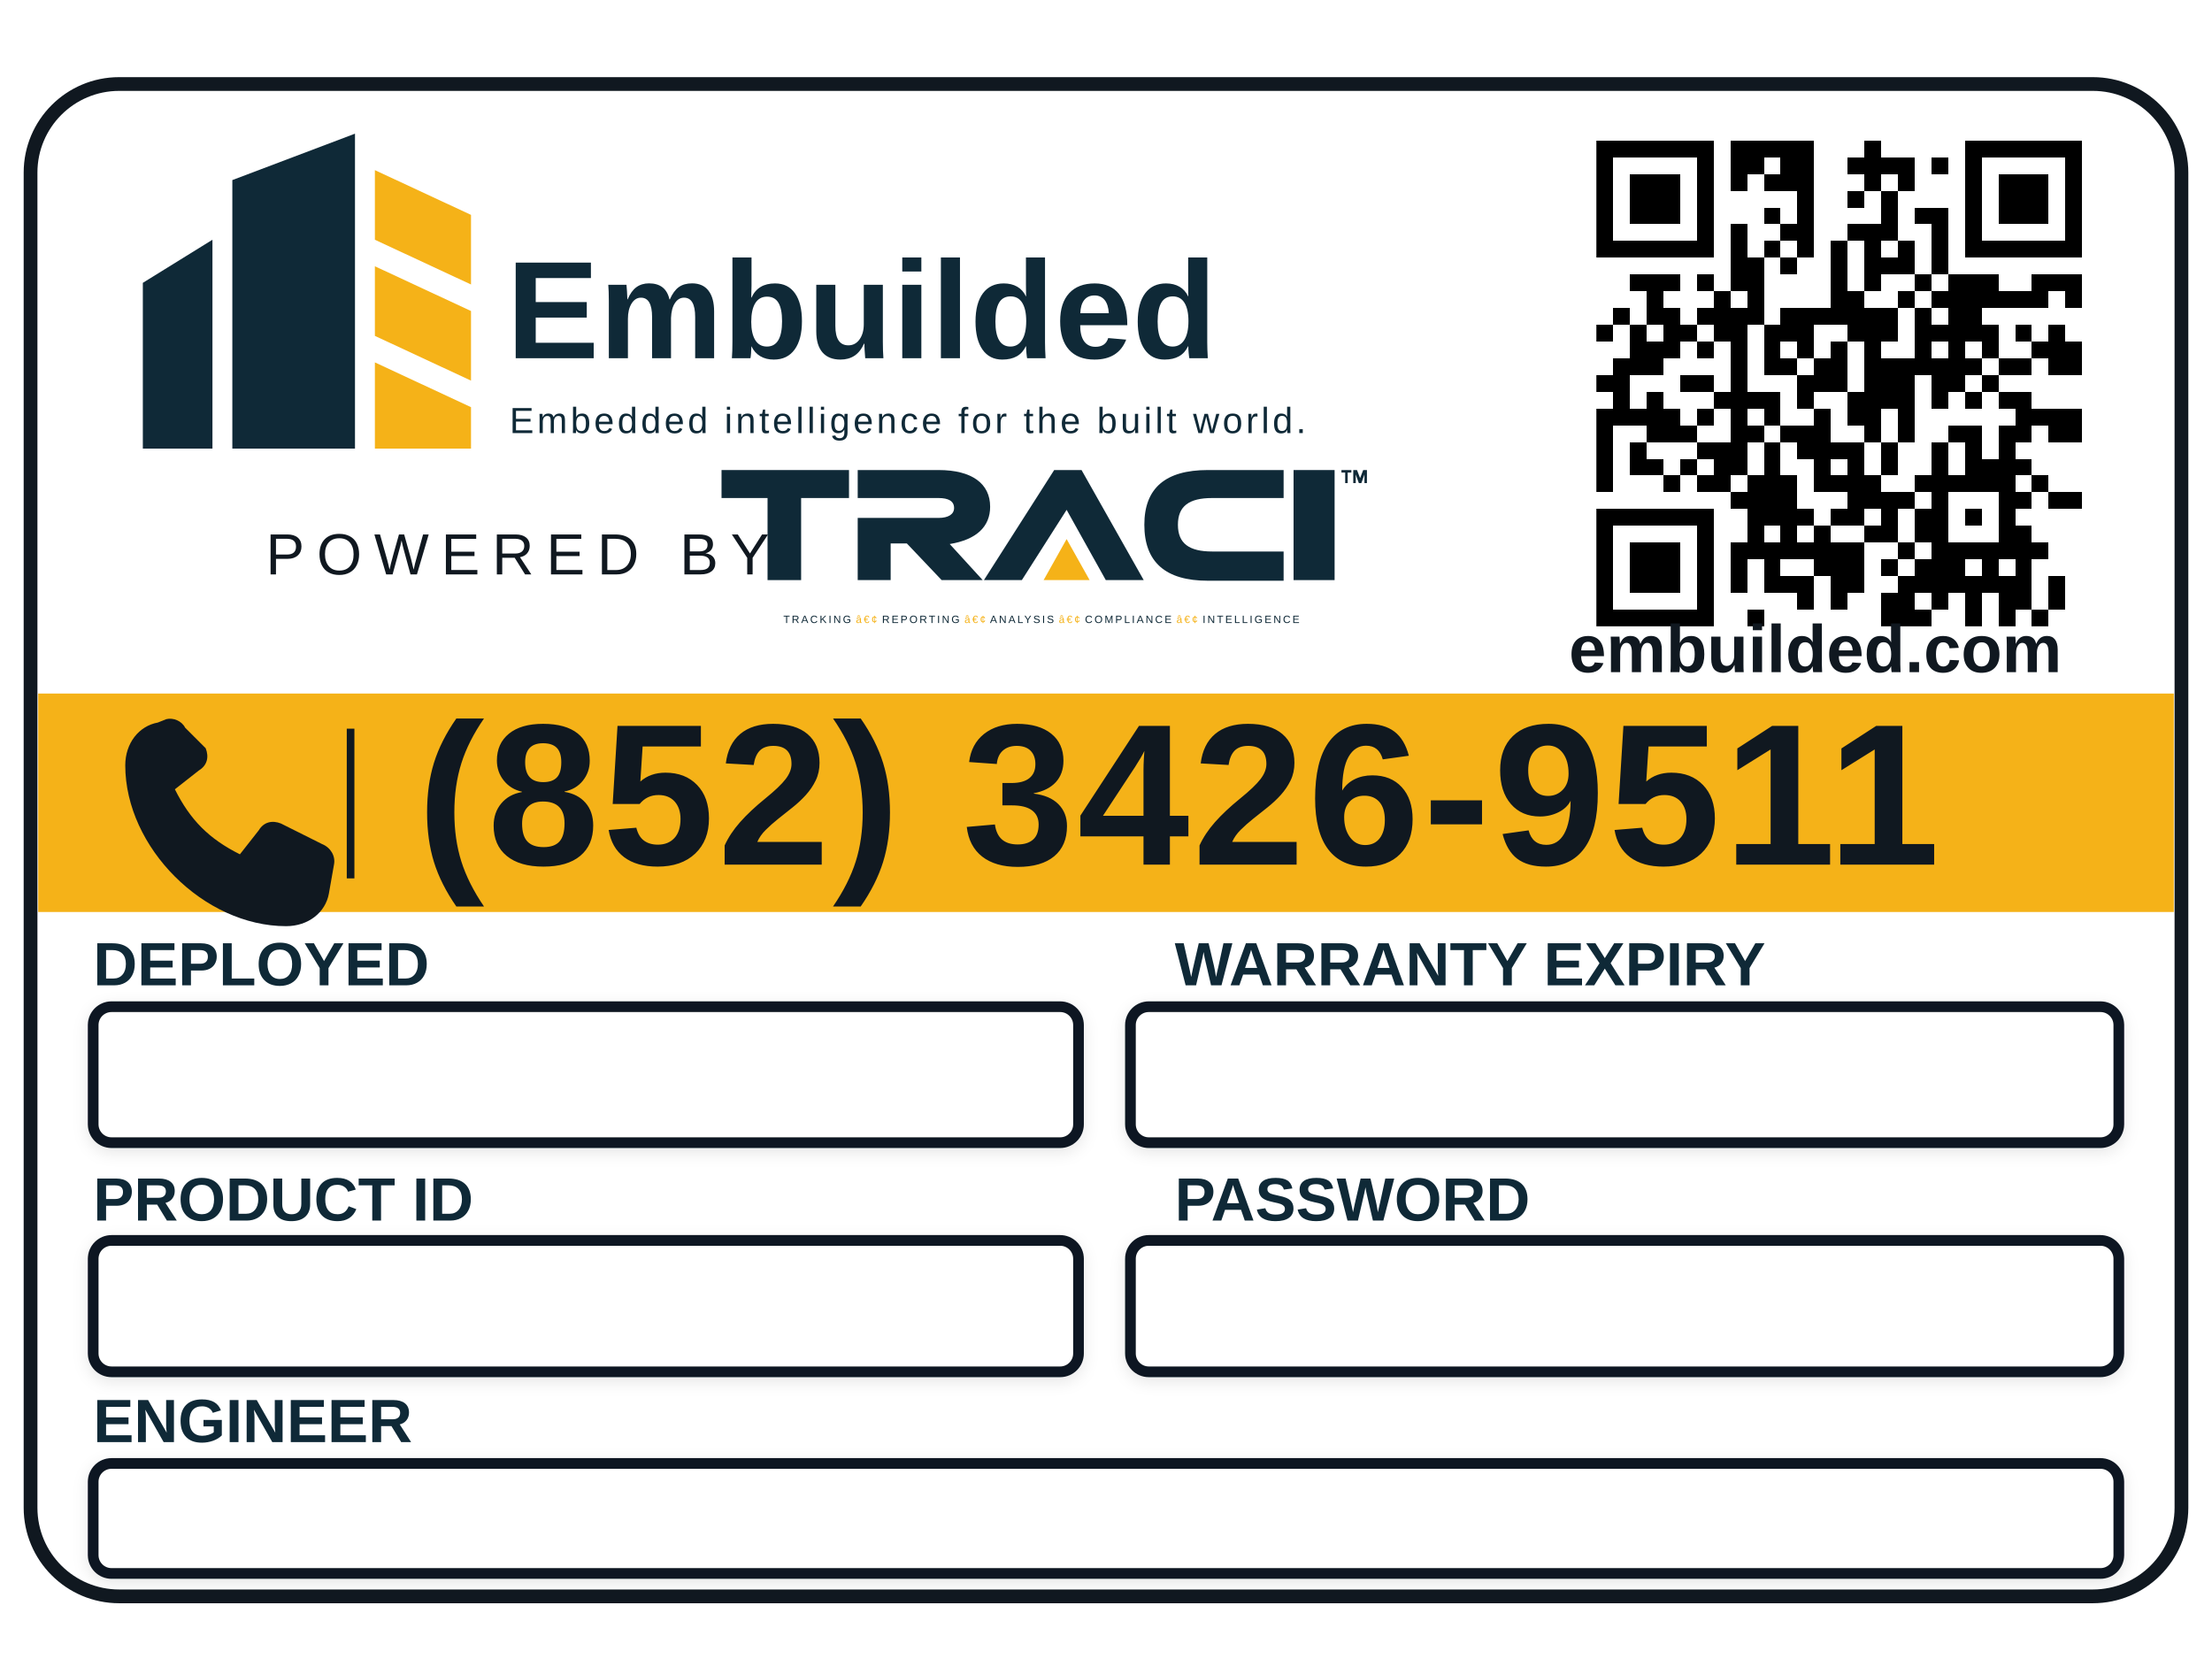
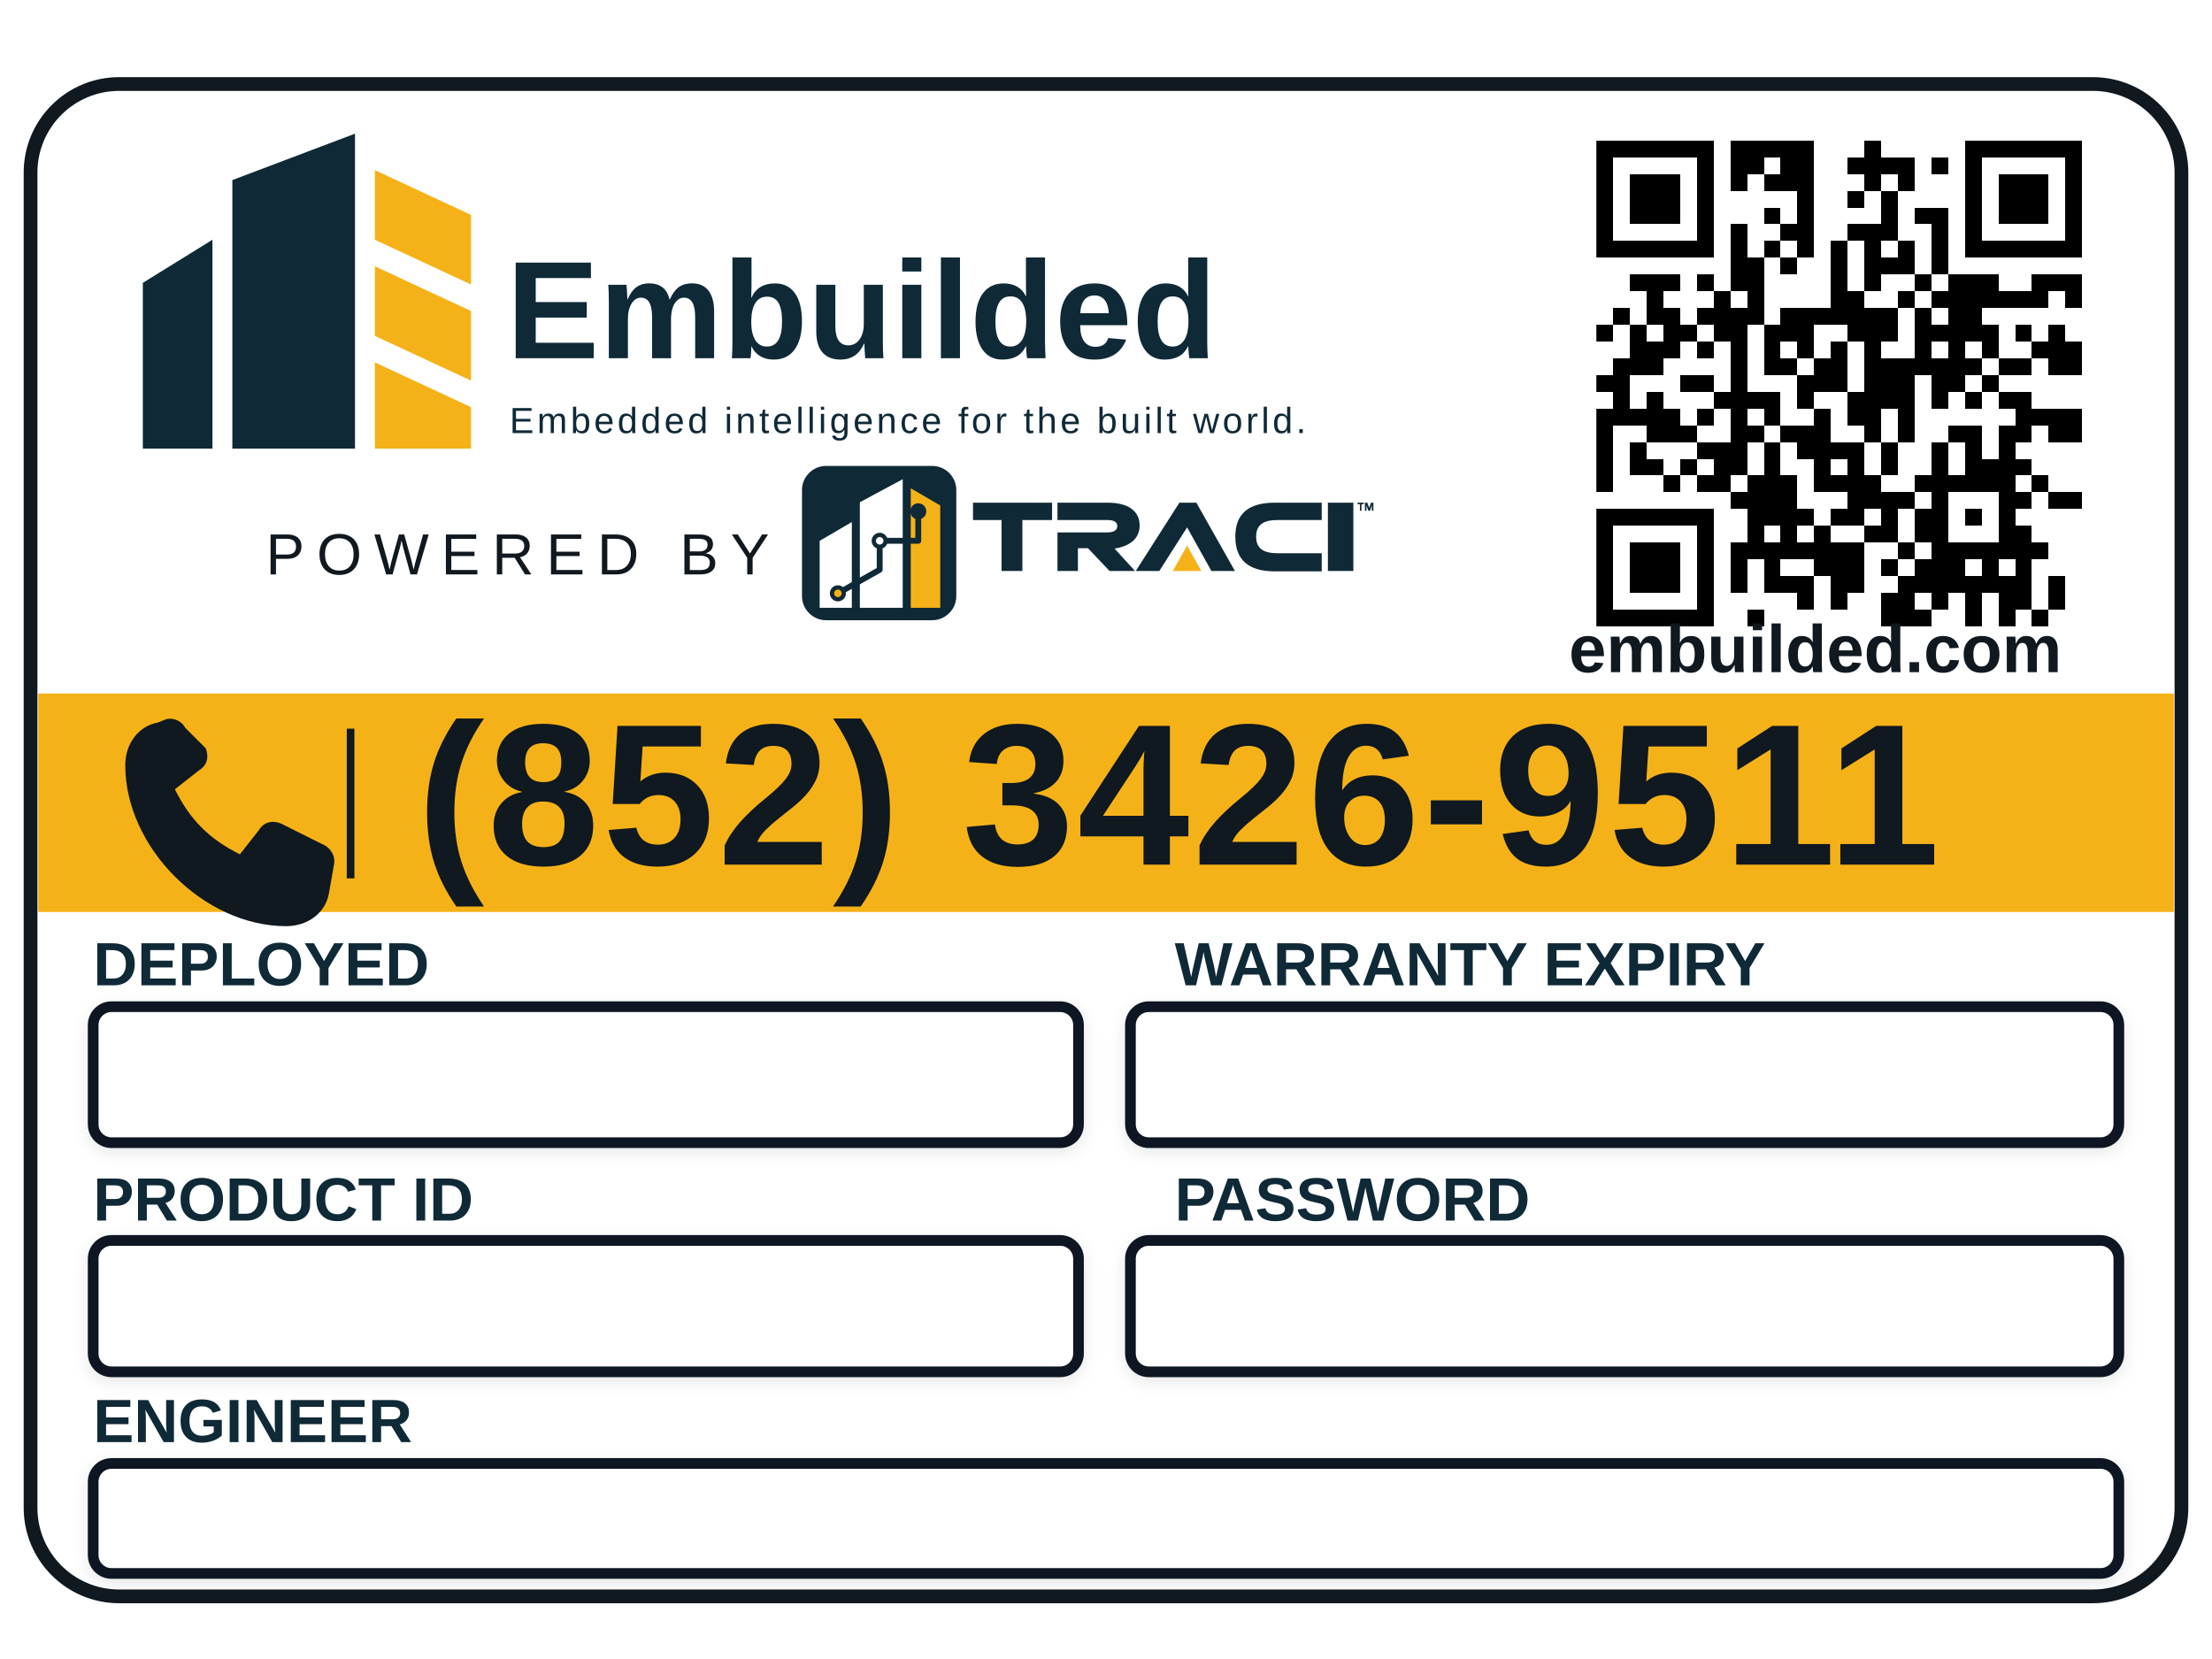
<svg xmlns="http://www.w3.org/2000/svg" width="1448" height="1086" viewBox="0 0 1448 1086">
  <defs>
    <style>
      .ink { fill:#101820; }
      .gold { fill:#F5B218; }
      .outline { fill:none; stroke:#101820; stroke-width:9; }
      .field { fill:#fff; stroke:#101820; stroke-width:7; }
      .ui { font-family:Arial,Helvetica,sans-serif; fill:#101820; }
      .label { font-size:40px; font-weight:700; }
      .phone { font-size:132px; font-weight:700; letter-spacing:2px; }
      .powered { font-size:38px; font-weight:400; letter-spacing:8px; }
      .site { font-size:44px; font-weight:700; }
    </style>
    <filter id="soft-shadow" x="-10%" y="-10%" width="120%" height="120%">
      <feDropShadow dx="0" dy="3" stdDeviation="5" flood-color="#101820" flood-opacity=".10" />
    </filter>
  </defs>
  <g id="background">
    <rect width="1448" height="1086" fill="#fff" />
    <rect x="20" y="55" width="1408" height="990" rx="58" class="outline" />
  </g>
  <g id="brand-logo" aria-label="Replaceable Embuilded logo">
    <svg x="62" y="63" width="910" height="273" viewBox="0 0 1300 390" preserveAspectRatio="xMinYMin meet" overflow="visible">
      <style>text{font-family:Arial,Helvetica,sans-serif;fill:#0F2937}.brand{font-weight:700}.tag{letter-spacing:5px}</style>
      <g transform="translate(45 35) scale(1.55)">
        <g id="building-mark">
          <path fill="#0F2937" d="M0 90 42 64v126H0ZM54 28 128 0v190H54Z" />
          <path fill="#F5B218" d="M140 22 198 49v42l-58-27Zm0 58 58 27v42l-58-27Zm0 58 58 27v25h-58Z" />
        </g>
      </g>
      <text class="brand" x="385" y="245" font-size="130">Embuilded</text>
      <text x="388" y="315" font-size="34" letter-spacing="3">Embedded intelligence for the built world.</text>
    </svg>
  </g>
  <g id="powered-lockup">
    <text id="powered-by-text" class="ui powered" x="174" y="376">POWERED BY</text>
    <g id="partner-logo" aria-label="Replaceable TRACI logo">
-       <svg x="465" y="302" width="435" height="116" viewBox="0 0 1065 285" preserveAspectRatio="xMinYMin meet" overflow="visible">
-         <style>text{font-family:Arial,Helvetica,sans-serif;fill:#0F2937}.tag{letter-spacing:3px}</style>
-         <g id="traci-wordmark" fill="#0F2937">
+       <svg x="520" y="300" width="390" height="111" viewBox="0 0 1400 400" preserveAspectRatio="xMinYMin meet" overflow="visible">
+         <g id="circuit-building-app-icon">
+           <rect x="18" y="18" width="364" height="364" rx="57" fill="#0F2937" />
+           <g transform="translate(42 43) scale(1.264)">
+             <g id="building">
+               <path fill="#FFFFFF" d="M14 120 74 85v160H14Z" />
+               <path fill="#FFFFFF" d="M89 48 169 5v240H89Z" />
+               <path fill="#F5B218" d="M184 22 239 54v191h-55Z" />
+             </g>
+             <g id="circuit" fill="none" stroke="#0F2937" stroke-width="11" stroke-linecap="round" stroke-linejoin="round">
+               <path d="M48 218 126 174v-54h72V65" />
+             </g>
+             <g id="nodes">
+               <circle cx="48" cy="218" r="15" fill="#0F2937" />
+               <circle cx="48" cy="218" r="7" fill="#F5B218" />
+               <circle cx="126" cy="120" r="15" fill="#0F2937" />
+               <circle cx="126" cy="120" r="7" fill="#FFFFFF" />
+               <circle cx="198" cy="65" r="15" fill="#0F2937" />
+             </g>
+           </g>
+         </g>
+         <g id="traci-wordmark" transform="translate(405 92) scale(.91)" fill="#0F2937">
          <path d="M18 14H223V59H146V191H92V59H18Z" />
          <path fill-rule="evenodd" d="M237 14H367c54 0 83 22 83 59 0 32-22 53-65 60l53 58h-66l-56-59h-26v59h-53V91h130c16 0 25-6 25-16 0-11-9-16-25-16H237V14Z" />
          <path d="M440 191 553 14h44l100 177h-61L573 78l-72 113Z" />
          <path d="M922 14v45H807c-37 0-55 13-55 43s18 43 55 43h115v47H800c-68 0-102-30-102-90 0-59 34-88 102-88Z" />
          <path d="M938 14h66v177h-66Z" />
          <path fill="#F5B218" d="m573 125 37 66h-74Z" />
+           <g id="trademark">
+             <path d="M1015 14h16v4h-6v17h-4V18h-6Zm19 0h6l5 13 5-13h6v21h-4V21l-5 14h-4l-5-14v14h-4Z" />
+           </g>
        </g>
-         <g id="trademark" fill="#0F2937">
-           <path d="M1015 14h16v4h-6v17h-4V18h-6Zm19 0h6l5 13 5-13h6v21h-4V21l-5 14h-4l-5-14v14h-4Z" />
-         </g>
-         <text class="tag" x="532.5" y="260" text-anchor="middle" font-size="17">TRACKING <tspan fill="#F5B218">â€¢</tspan> REPORTING <tspan fill="#F5B218">â€¢</tspan> ANALYSIS <tspan fill="#F5B218">â€¢</tspan> COMPLIANCE <tspan fill="#F5B218">â€¢</tspan> INTELLIGENCE</text>
      </svg>
    </g>
  </g>
  <svg id="qr-code" x="1045" y="92" width="318" height="318" viewBox="0 0 348 348" shape-rendering="crispEdges">
    <rect style="fill:rgb(255, 255, 255);fill-opacity:1" x="0" y="0" width="348" height="348" />
    <g id="elements">
      <path style="fill:rgb(0, 0, 0)" d="M 0,0 l 12,0 0,12 -12,0 z M 12,0 l 12,0 0,12 -12,0 z M 24,0 l 12,0 0,12 -12,0 z M 36,0 l 12,0 0,12 -12,0 z M 48,0 l 12,0 0,12 -12,0 z M 60,0 l 12,0 0,12 -12,0 z M 72,0 l 12,0 0,12 -12,0 z M 96,0 l 12,0 0,12 -12,0 z M 108,0 l 12,0 0,12 -12,0 z M 120,0 l 12,0 0,12 -12,0 z M 132,0 l 12,0 0,12 -12,0 z M 144,0 l 12,0 0,12 -12,0 z M 192,0 l 12,0 0,12 -12,0 z M 264,0 l 12,0 0,12 -12,0 z M 276,0 l 12,0 0,12 -12,0 z M 288,0 l 12,0 0,12 -12,0 z M 300,0 l 12,0 0,12 -12,0 z M 312,0 l 12,0 0,12 -12,0 z M 324,0 l 12,0 0,12 -12,0 z M 336,0 l 12,0 0,12 -12,0 z M 0,12 l 12,0 0,12 -12,0 z M 72,12 l 12,0 0,12 -12,0 z M 96,12 l 12,0 0,12 -12,0 z M 108,12 l 12,0 0,12 -12,0 z M 132,12 l 12,0 0,12 -12,0 z M 144,12 l 12,0 0,12 -12,0 z M 180,12 l 12,0 0,12 -12,0 z M 192,12 l 12,0 0,12 -12,0 z M 204,12 l 12,0 0,12 -12,0 z M 216,12 l 12,0 0,12 -12,0 z M 240,12 l 12,0 0,12 -12,0 z M 264,12 l 12,0 0,12 -12,0 z M 336,12 l 12,0 0,12 -12,0 z M 0,24 l 12,0 0,12 -12,0 z M 24,24 l 12,0 0,12 -12,0 z M 36,24 l 12,0 0,12 -12,0 z M 48,24 l 12,0 0,12 -12,0 z M 72,24 l 12,0 0,12 -12,0 z M 96,24 l 12,0 0,12 -12,0 z M 120,24 l 12,0 0,12 -12,0 z M 132,24 l 12,0 0,12 -12,0 z M 144,24 l 12,0 0,12 -12,0 z M 192,24 l 12,0 0,12 -12,0 z M 216,24 l 12,0 0,12 -12,0 z M 264,24 l 12,0 0,12 -12,0 z M 288,24 l 12,0 0,12 -12,0 z M 300,24 l 12,0 0,12 -12,0 z M 312,24 l 12,0 0,12 -12,0 z M 336,24 l 12,0 0,12 -12,0 z M 0,36 l 12,0 0,12 -12,0 z M 24,36 l 12,0 0,12 -12,0 z M 36,36 l 12,0 0,12 -12,0 z M 48,36 l 12,0 0,12 -12,0 z M 72,36 l 12,0 0,12 -12,0 z M 144,36 l 12,0 0,12 -12,0 z M 180,36 l 12,0 0,12 -12,0 z M 204,36 l 12,0 0,12 -12,0 z M 264,36 l 12,0 0,12 -12,0 z M 288,36 l 12,0 0,12 -12,0 z M 300,36 l 12,0 0,12 -12,0 z M 312,36 l 12,0 0,12 -12,0 z M 336,36 l 12,0 0,12 -12,0 z M 0,48 l 12,0 0,12 -12,0 z M 24,48 l 12,0 0,12 -12,0 z M 36,48 l 12,0 0,12 -12,0 z M 48,48 l 12,0 0,12 -12,0 z M 72,48 l 12,0 0,12 -12,0 z M 120,48 l 12,0 0,12 -12,0 z M 144,48 l 12,0 0,12 -12,0 z M 204,48 l 12,0 0,12 -12,0 z M 228,48 l 12,0 0,12 -12,0 z M 240,48 l 12,0 0,12 -12,0 z M 264,48 l 12,0 0,12 -12,0 z M 288,48 l 12,0 0,12 -12,0 z M 300,48 l 12,0 0,12 -12,0 z M 312,48 l 12,0 0,12 -12,0 z M 336,48 l 12,0 0,12 -12,0 z M 0,60 l 12,0 0,12 -12,0 z M 72,60 l 12,0 0,12 -12,0 z M 96,60 l 12,0 0,12 -12,0 z M 132,60 l 12,0 0,12 -12,0 z M 144,60 l 12,0 0,12 -12,0 z M 180,60 l 12,0 0,12 -12,0 z M 192,60 l 12,0 0,12 -12,0 z M 204,60 l 12,0 0,12 -12,0 z M 240,60 l 12,0 0,12 -12,0 z M 264,60 l 12,0 0,12 -12,0 z M 336,60 l 12,0 0,12 -12,0 z M 0,72 l 12,0 0,12 -12,0 z M 12,72 l 12,0 0,12 -12,0 z M 24,72 l 12,0 0,12 -12,0 z M 36,72 l 12,0 0,12 -12,0 z M 48,72 l 12,0 0,12 -12,0 z M 60,72 l 12,0 0,12 -12,0 z M 72,72 l 12,0 0,12 -12,0 z M 96,72 l 12,0 0,12 -12,0 z M 120,72 l 12,0 0,12 -12,0 z M 144,72 l 12,0 0,12 -12,0 z M 168,72 l 12,0 0,12 -12,0 z M 192,72 l 12,0 0,12 -12,0 z M 216,72 l 12,0 0,12 -12,0 z M 240,72 l 12,0 0,12 -12,0 z M 264,72 l 12,0 0,12 -12,0 z M 276,72 l 12,0 0,12 -12,0 z M 288,72 l 12,0 0,12 -12,0 z M 300,72 l 12,0 0,12 -12,0 z M 312,72 l 12,0 0,12 -12,0 z M 324,72 l 12,0 0,12 -12,0 z M 336,72 l 12,0 0,12 -12,0 z M 96,84 l 12,0 0,12 -12,0 z M 108,84 l 12,0 0,12 -12,0 z M 132,84 l 12,0 0,12 -12,0 z M 168,84 l 12,0 0,12 -12,0 z M 192,84 l 12,0 0,12 -12,0 z M 204,84 l 12,0 0,12 -12,0 z M 216,84 l 12,0 0,12 -12,0 z M 240,84 l 12,0 0,12 -12,0 z M 24,96 l 12,0 0,12 -12,0 z M 36,96 l 12,0 0,12 -12,0 z M 48,96 l 12,0 0,12 -12,0 z M 72,96 l 12,0 0,12 -12,0 z M 96,96 l 12,0 0,12 -12,0 z M 108,96 l 12,0 0,12 -12,0 z M 168,96 l 12,0 0,12 -12,0 z M 192,96 l 12,0 0,12 -12,0 z M 228,96 l 12,0 0,12 -12,0 z M 252,96 l 12,0 0,12 -12,0 z M 264,96 l 12,0 0,12 -12,0 z M 276,96 l 12,0 0,12 -12,0 z M 312,96 l 12,0 0,12 -12,0 z M 324,96 l 12,0 0,12 -12,0 z M 336,96 l 12,0 0,12 -12,0 z M 36,108 l 12,0 0,12 -12,0 z M 84,108 l 12,0 0,12 -12,0 z M 108,108 l 12,0 0,12 -12,0 z M 168,108 l 12,0 0,12 -12,0 z M 180,108 l 12,0 0,12 -12,0 z M 216,108 l 12,0 0,12 -12,0 z M 240,108 l 12,0 0,12 -12,0 z M 252,108 l 12,0 0,12 -12,0 z M 264,108 l 12,0 0,12 -12,0 z M 276,108 l 12,0 0,12 -12,0 z M 288,108 l 12,0 0,12 -12,0 z M 300,108 l 12,0 0,12 -12,0 z M 312,108 l 12,0 0,12 -12,0 z M 336,108 l 12,0 0,12 -12,0 z M 12,120 l 12,0 0,12 -12,0 z M 36,120 l 12,0 0,12 -12,0 z M 48,120 l 12,0 0,12 -12,0 z M 72,120 l 12,0 0,12 -12,0 z M 84,120 l 12,0 0,12 -12,0 z M 96,120 l 12,0 0,12 -12,0 z M 108,120 l 12,0 0,12 -12,0 z M 132,120 l 12,0 0,12 -12,0 z M 144,120 l 12,0 0,12 -12,0 z M 156,120 l 12,0 0,12 -12,0 z M 168,120 l 12,0 0,12 -12,0 z M 180,120 l 12,0 0,12 -12,0 z M 192,120 l 12,0 0,12 -12,0 z M 204,120 l 12,0 0,12 -12,0 z M 228,120 l 12,0 0,12 -12,0 z M 252,120 l 12,0 0,12 -12,0 z M 264,120 l 12,0 0,12 -12,0 z M 0,132 l 12,0 0,12 -12,0 z M 24,132 l 12,0 0,12 -12,0 z M 48,132 l 12,0 0,12 -12,0 z M 60,132 l 12,0 0,12 -12,0 z M 84,132 l 12,0 0,12 -12,0 z M 96,132 l 12,0 0,12 -12,0 z M 120,132 l 12,0 0,12 -12,0 z M 132,132 l 12,0 0,12 -12,0 z M 144,132 l 12,0 0,12 -12,0 z M 180,132 l 12,0 0,12 -12,0 z M 192,132 l 12,0 0,12 -12,0 z M 204,132 l 12,0 0,12 -12,0 z M 228,132 l 12,0 0,12 -12,0 z M 240,132 l 12,0 0,12 -12,0 z M 252,132 l 12,0 0,12 -12,0 z M 264,132 l 12,0 0,12 -12,0 z M 276,132 l 12,0 0,12 -12,0 z M 300,132 l 12,0 0,12 -12,0 z M 324,132 l 12,0 0,12 -12,0 z M 24,144 l 12,0 0,12 -12,0 z M 36,144 l 12,0 0,12 -12,0 z M 48,144 l 12,0 0,12 -12,0 z M 72,144 l 12,0 0,12 -12,0 z M 96,144 l 12,0 0,12 -12,0 z M 120,144 l 12,0 0,12 -12,0 z M 144,144 l 12,0 0,12 -12,0 z M 168,144 l 12,0 0,12 -12,0 z M 192,144 l 12,0 0,12 -12,0 z M 228,144 l 12,0 0,12 -12,0 z M 252,144 l 12,0 0,12 -12,0 z M 276,144 l 12,0 0,12 -12,0 z M 312,144 l 12,0 0,12 -12,0 z M 324,144 l 12,0 0,12 -12,0 z M 336,144 l 12,0 0,12 -12,0 z M 12,156 l 12,0 0,12 -12,0 z M 24,156 l 12,0 0,12 -12,0 z M 36,156 l 12,0 0,12 -12,0 z M 96,156 l 12,0 0,12 -12,0 z M 120,156 l 12,0 0,12 -12,0 z M 132,156 l 12,0 0,12 -12,0 z M 156,156 l 12,0 0,12 -12,0 z M 168,156 l 12,0 0,12 -12,0 z M 192,156 l 12,0 0,12 -12,0 z M 204,156 l 12,0 0,12 -12,0 z M 216,156 l 12,0 0,12 -12,0 z M 228,156 l 12,0 0,12 -12,0 z M 240,156 l 12,0 0,12 -12,0 z M 252,156 l 12,0 0,12 -12,0 z M 264,156 l 12,0 0,12 -12,0 z M 288,156 l 12,0 0,12 -12,0 z M 300,156 l 12,0 0,12 -12,0 z M 324,156 l 12,0 0,12 -12,0 z M 336,156 l 12,0 0,12 -12,0 z M 0,168 l 12,0 0,12 -12,0 z M 12,168 l 12,0 0,12 -12,0 z M 60,168 l 12,0 0,12 -12,0 z M 72,168 l 12,0 0,12 -12,0 z M 96,168 l 12,0 0,12 -12,0 z M 144,168 l 12,0 0,12 -12,0 z M 156,168 l 12,0 0,12 -12,0 z M 168,168 l 12,0 0,12 -12,0 z M 192,168 l 12,0 0,12 -12,0 z M 204,168 l 12,0 0,12 -12,0 z M 216,168 l 12,0 0,12 -12,0 z M 240,168 l 12,0 0,12 -12,0 z M 252,168 l 12,0 0,12 -12,0 z M 276,168 l 12,0 0,12 -12,0 z M 12,180 l 12,0 0,12 -12,0 z M 36,180 l 12,0 0,12 -12,0 z M 84,180 l 12,0 0,12 -12,0 z M 96,180 l 12,0 0,12 -12,0 z M 108,180 l 12,0 0,12 -12,0 z M 120,180 l 12,0 0,12 -12,0 z M 144,180 l 12,0 0,12 -12,0 z M 180,180 l 12,0 0,12 -12,0 z M 192,180 l 12,0 0,12 -12,0 z M 204,180 l 12,0 0,12 -12,0 z M 216,180 l 12,0 0,12 -12,0 z M 240,180 l 12,0 0,12 -12,0 z M 264,180 l 12,0 0,12 -12,0 z M 288,180 l 12,0 0,12 -12,0 z M 300,180 l 12,0 0,12 -12,0 z M 0,192 l 12,0 0,12 -12,0 z M 12,192 l 12,0 0,12 -12,0 z M 24,192 l 12,0 0,12 -12,0 z M 36,192 l 12,0 0,12 -12,0 z M 48,192 l 12,0 0,12 -12,0 z M 72,192 l 12,0 0,12 -12,0 z M 96,192 l 12,0 0,12 -12,0 z M 120,192 l 12,0 0,12 -12,0 z M 156,192 l 12,0 0,12 -12,0 z M 180,192 l 12,0 0,12 -12,0 z M 192,192 l 12,0 0,12 -12,0 z M 216,192 l 12,0 0,12 -12,0 z M 300,192 l 12,0 0,12 -12,0 z M 312,192 l 12,0 0,12 -12,0 z M 324,192 l 12,0 0,12 -12,0 z M 336,192 l 12,0 0,12 -12,0 z M 0,204 l 12,0 0,12 -12,0 z M 36,204 l 12,0 0,12 -12,0 z M 48,204 l 12,0 0,12 -12,0 z M 60,204 l 12,0 0,12 -12,0 z M 96,204 l 12,0 0,12 -12,0 z M 108,204 l 12,0 0,12 -12,0 z M 132,204 l 12,0 0,12 -12,0 z M 144,204 l 12,0 0,12 -12,0 z M 156,204 l 12,0 0,12 -12,0 z M 192,204 l 12,0 0,12 -12,0 z M 216,204 l 12,0 0,12 -12,0 z M 252,204 l 12,0 0,12 -12,0 z M 264,204 l 12,0 0,12 -12,0 z M 288,204 l 12,0 0,12 -12,0 z M 300,204 l 12,0 0,12 -12,0 z M 324,204 l 12,0 0,12 -12,0 z M 336,204 l 12,0 0,12 -12,0 z M 0,216 l 12,0 0,12 -12,0 z M 24,216 l 12,0 0,12 -12,0 z M 72,216 l 12,0 0,12 -12,0 z M 84,216 l 12,0 0,12 -12,0 z M 96,216 l 12,0 0,12 -12,0 z M 120,216 l 12,0 0,12 -12,0 z M 144,216 l 12,0 0,12 -12,0 z M 156,216 l 12,0 0,12 -12,0 z M 168,216 l 12,0 0,12 -12,0 z M 180,216 l 12,0 0,12 -12,0 z M 204,216 l 12,0 0,12 -12,0 z M 240,216 l 12,0 0,12 -12,0 z M 264,216 l 12,0 0,12 -12,0 z M 288,216 l 12,0 0,12 -12,0 z M 0,228 l 12,0 0,12 -12,0 z M 24,228 l 12,0 0,12 -12,0 z M 36,228 l 12,0 0,12 -12,0 z M 60,228 l 12,0 0,12 -12,0 z M 84,228 l 12,0 0,12 -12,0 z M 96,228 l 12,0 0,12 -12,0 z M 120,228 l 12,0 0,12 -12,0 z M 156,228 l 12,0 0,12 -12,0 z M 180,228 l 12,0 0,12 -12,0 z M 204,228 l 12,0 0,12 -12,0 z M 240,228 l 12,0 0,12 -12,0 z M 264,228 l 12,0 0,12 -12,0 z M 276,228 l 12,0 0,12 -12,0 z M 288,228 l 12,0 0,12 -12,0 z M 300,228 l 12,0 0,12 -12,0 z M 0,240 l 12,0 0,12 -12,0 z M 48,240 l 12,0 0,12 -12,0 z M 72,240 l 12,0 0,12 -12,0 z M 84,240 l 12,0 0,12 -12,0 z M 108,240 l 12,0 0,12 -12,0 z M 120,240 l 12,0 0,12 -12,0 z M 132,240 l 12,0 0,12 -12,0 z M 156,240 l 12,0 0,12 -12,0 z M 168,240 l 12,0 0,12 -12,0 z M 180,240 l 12,0 0,12 -12,0 z M 192,240 l 12,0 0,12 -12,0 z M 228,240 l 12,0 0,12 -12,0 z M 240,240 l 12,0 0,12 -12,0 z M 252,240 l 12,0 0,12 -12,0 z M 264,240 l 12,0 0,12 -12,0 z M 276,240 l 12,0 0,12 -12,0 z M 288,240 l 12,0 0,12 -12,0 z M 312,240 l 12,0 0,12 -12,0 z M 96,252 l 12,0 0,12 -12,0 z M 108,252 l 12,0 0,12 -12,0 z M 120,252 l 12,0 0,12 -12,0 z M 132,252 l 12,0 0,12 -12,0 z M 180,252 l 12,0 0,12 -12,0 z M 192,252 l 12,0 0,12 -12,0 z M 204,252 l 12,0 0,12 -12,0 z M 216,252 l 12,0 0,12 -12,0 z M 240,252 l 12,0 0,12 -12,0 z M 288,252 l 12,0 0,12 -12,0 z M 300,252 l 12,0 0,12 -12,0 z M 324,252 l 12,0 0,12 -12,0 z M 336,252 l 12,0 0,12 -12,0 z M 0,264 l 12,0 0,12 -12,0 z M 12,264 l 12,0 0,12 -12,0 z M 24,264 l 12,0 0,12 -12,0 z M 36,264 l 12,0 0,12 -12,0 z M 48,264 l 12,0 0,12 -12,0 z M 60,264 l 12,0 0,12 -12,0 z M 72,264 l 12,0 0,12 -12,0 z M 108,264 l 12,0 0,12 -12,0 z M 120,264 l 12,0 0,12 -12,0 z M 132,264 l 12,0 0,12 -12,0 z M 144,264 l 12,0 0,12 -12,0 z M 168,264 l 12,0 0,12 -12,0 z M 180,264 l 12,0 0,12 -12,0 z M 204,264 l 12,0 0,12 -12,0 z M 228,264 l 12,0 0,12 -12,0 z M 240,264 l 12,0 0,12 -12,0 z M 264,264 l 12,0 0,12 -12,0 z M 288,264 l 12,0 0,12 -12,0 z M 0,276 l 12,0 0,12 -12,0 z M 72,276 l 12,0 0,12 -12,0 z M 108,276 l 12,0 0,12 -12,0 z M 132,276 l 12,0 0,12 -12,0 z M 156,276 l 12,0 0,12 -12,0 z M 192,276 l 12,0 0,12 -12,0 z M 204,276 l 12,0 0,12 -12,0 z M 228,276 l 12,0 0,12 -12,0 z M 240,276 l 12,0 0,12 -12,0 z M 288,276 l 12,0 0,12 -12,0 z M 300,276 l 12,0 0,12 -12,0 z M 0,288 l 12,0 0,12 -12,0 z M 24,288 l 12,0 0,12 -12,0 z M 36,288 l 12,0 0,12 -12,0 z M 48,288 l 12,0 0,12 -12,0 z M 72,288 l 12,0 0,12 -12,0 z M 96,288 l 12,0 0,12 -12,0 z M 108,288 l 12,0 0,12 -12,0 z M 120,288 l 12,0 0,12 -12,0 z M 132,288 l 12,0 0,12 -12,0 z M 144,288 l 12,0 0,12 -12,0 z M 156,288 l 12,0 0,12 -12,0 z M 168,288 l 12,0 0,12 -12,0 z M 180,288 l 12,0 0,12 -12,0 z M 216,288 l 12,0 0,12 -12,0 z M 240,288 l 12,0 0,12 -12,0 z M 252,288 l 12,0 0,12 -12,0 z M 264,288 l 12,0 0,12 -12,0 z M 276,288 l 12,0 0,12 -12,0 z M 288,288 l 12,0 0,12 -12,0 z M 300,288 l 12,0 0,12 -12,0 z M 312,288 l 12,0 0,12 -12,0 z M 0,300 l 12,0 0,12 -12,0 z M 24,300 l 12,0 0,12 -12,0 z M 36,300 l 12,0 0,12 -12,0 z M 48,300 l 12,0 0,12 -12,0 z M 72,300 l 12,0 0,12 -12,0 z M 96,300 l 12,0 0,12 -12,0 z M 120,300 l 12,0 0,12 -12,0 z M 156,300 l 12,0 0,12 -12,0 z M 168,300 l 12,0 0,12 -12,0 z M 180,300 l 12,0 0,12 -12,0 z M 204,300 l 12,0 0,12 -12,0 z M 228,300 l 12,0 0,12 -12,0 z M 240,300 l 12,0 0,12 -12,0 z M 252,300 l 12,0 0,12 -12,0 z M 276,300 l 12,0 0,12 -12,0 z M 300,300 l 12,0 0,12 -12,0 z M 0,312 l 12,0 0,12 -12,0 z M 24,312 l 12,0 0,12 -12,0 z M 36,312 l 12,0 0,12 -12,0 z M 48,312 l 12,0 0,12 -12,0 z M 72,312 l 12,0 0,12 -12,0 z M 96,312 l 12,0 0,12 -12,0 z M 120,312 l 12,0 0,12 -12,0 z M 132,312 l 12,0 0,12 -12,0 z M 144,312 l 12,0 0,12 -12,0 z M 168,312 l 12,0 0,12 -12,0 z M 180,312 l 12,0 0,12 -12,0 z M 216,312 l 12,0 0,12 -12,0 z M 228,312 l 12,0 0,12 -12,0 z M 240,312 l 12,0 0,12 -12,0 z M 252,312 l 12,0 0,12 -12,0 z M 264,312 l 12,0 0,12 -12,0 z M 276,312 l 12,0 0,12 -12,0 z M 288,312 l 12,0 0,12 -12,0 z M 300,312 l 12,0 0,12 -12,0 z M 324,312 l 12,0 0,12 -12,0 z M 0,324 l 12,0 0,12 -12,0 z M 72,324 l 12,0 0,12 -12,0 z M 144,324 l 12,0 0,12 -12,0 z M 168,324 l 12,0 0,12 -12,0 z M 204,324 l 12,0 0,12 -12,0 z M 216,324 l 12,0 0,12 -12,0 z M 240,324 l 12,0 0,12 -12,0 z M 264,324 l 12,0 0,12 -12,0 z M 288,324 l 12,0 0,12 -12,0 z M 300,324 l 12,0 0,12 -12,0 z M 324,324 l 12,0 0,12 -12,0 z M 0,336 l 12,0 0,12 -12,0 z M 12,336 l 12,0 0,12 -12,0 z M 24,336 l 12,0 0,12 -12,0 z M 36,336 l 12,0 0,12 -12,0 z M 48,336 l 12,0 0,12 -12,0 z M 60,336 l 12,0 0,12 -12,0 z M 72,336 l 12,0 0,12 -12,0 z M 108,336 l 12,0 0,12 -12,0 z M 204,336 l 12,0 0,12 -12,0 z M 216,336 l 12,0 0,12 -12,0 z M 228,336 l 12,0 0,12 -12,0 z M 264,336 l 12,0 0,12 -12,0 z M 288,336 l 12,0 0,12 -12,0 z M 312,336 l 12,0 0,12 -12,0 z " />
    </g>
  </svg>
  <text id="website" class="ui site" x="1027" y="440">embuilded.com</text>
  <g id="contact-band">
    <rect x="25" y="454" width="1398" height="143" class="gold" />
    <g id="phone-icon" class="ink" transform="translate(82 473) scale(1.12)">
      <path d="M19 0C8 2 0 12 0 25c0 48 46 94 94 94 13 0 23-8 25-19l3-17c1-5-2-10-7-12L91 59c-5-2-10-1-13 4L67 77C49 68 38 57 29 39l14-11c5-3 6-8 4-13L35 3c-2-4-7-6-11-5L19 0Z" />
    </g>
    <rect x="227" y="477" width="5" height="98" class="ink" />
    <text id="phone-number" class="ui phone" x="273" y="566">(852) 3426-9511</text>
  </g>
  <g id="form-labels" class="ui label">
    <text id="label-deployed" x="61" y="645">DEPLOYED</text>
    <text id="label-warranty" x="769" y="645">WARRANTY EXPIRY</text>
    <text id="label-product" x="61" y="799">PRODUCT ID</text>
    <text id="label-password" x="769" y="799">PASSWORD</text>
    <text id="label-engineer" x="61" y="944">ENGINEER</text>
  </g>
  <g id="form-fields" filter="url(#soft-shadow)">
    <rect id="field-deployed" class="field" x="61" y="659" width="645" height="89" rx="12" />
    <rect id="field-warranty" class="field" x="740" y="659" width="647" height="89" rx="12" />
    <rect id="field-product" class="field" x="61" y="812" width="645" height="86" rx="12" />
    <rect id="field-password" class="field" x="740" y="812" width="647" height="86" rx="12" />
    <rect id="field-engineer" class="field" x="61" y="958" width="1326" height="72" rx="12" />
  </g>
</svg>
